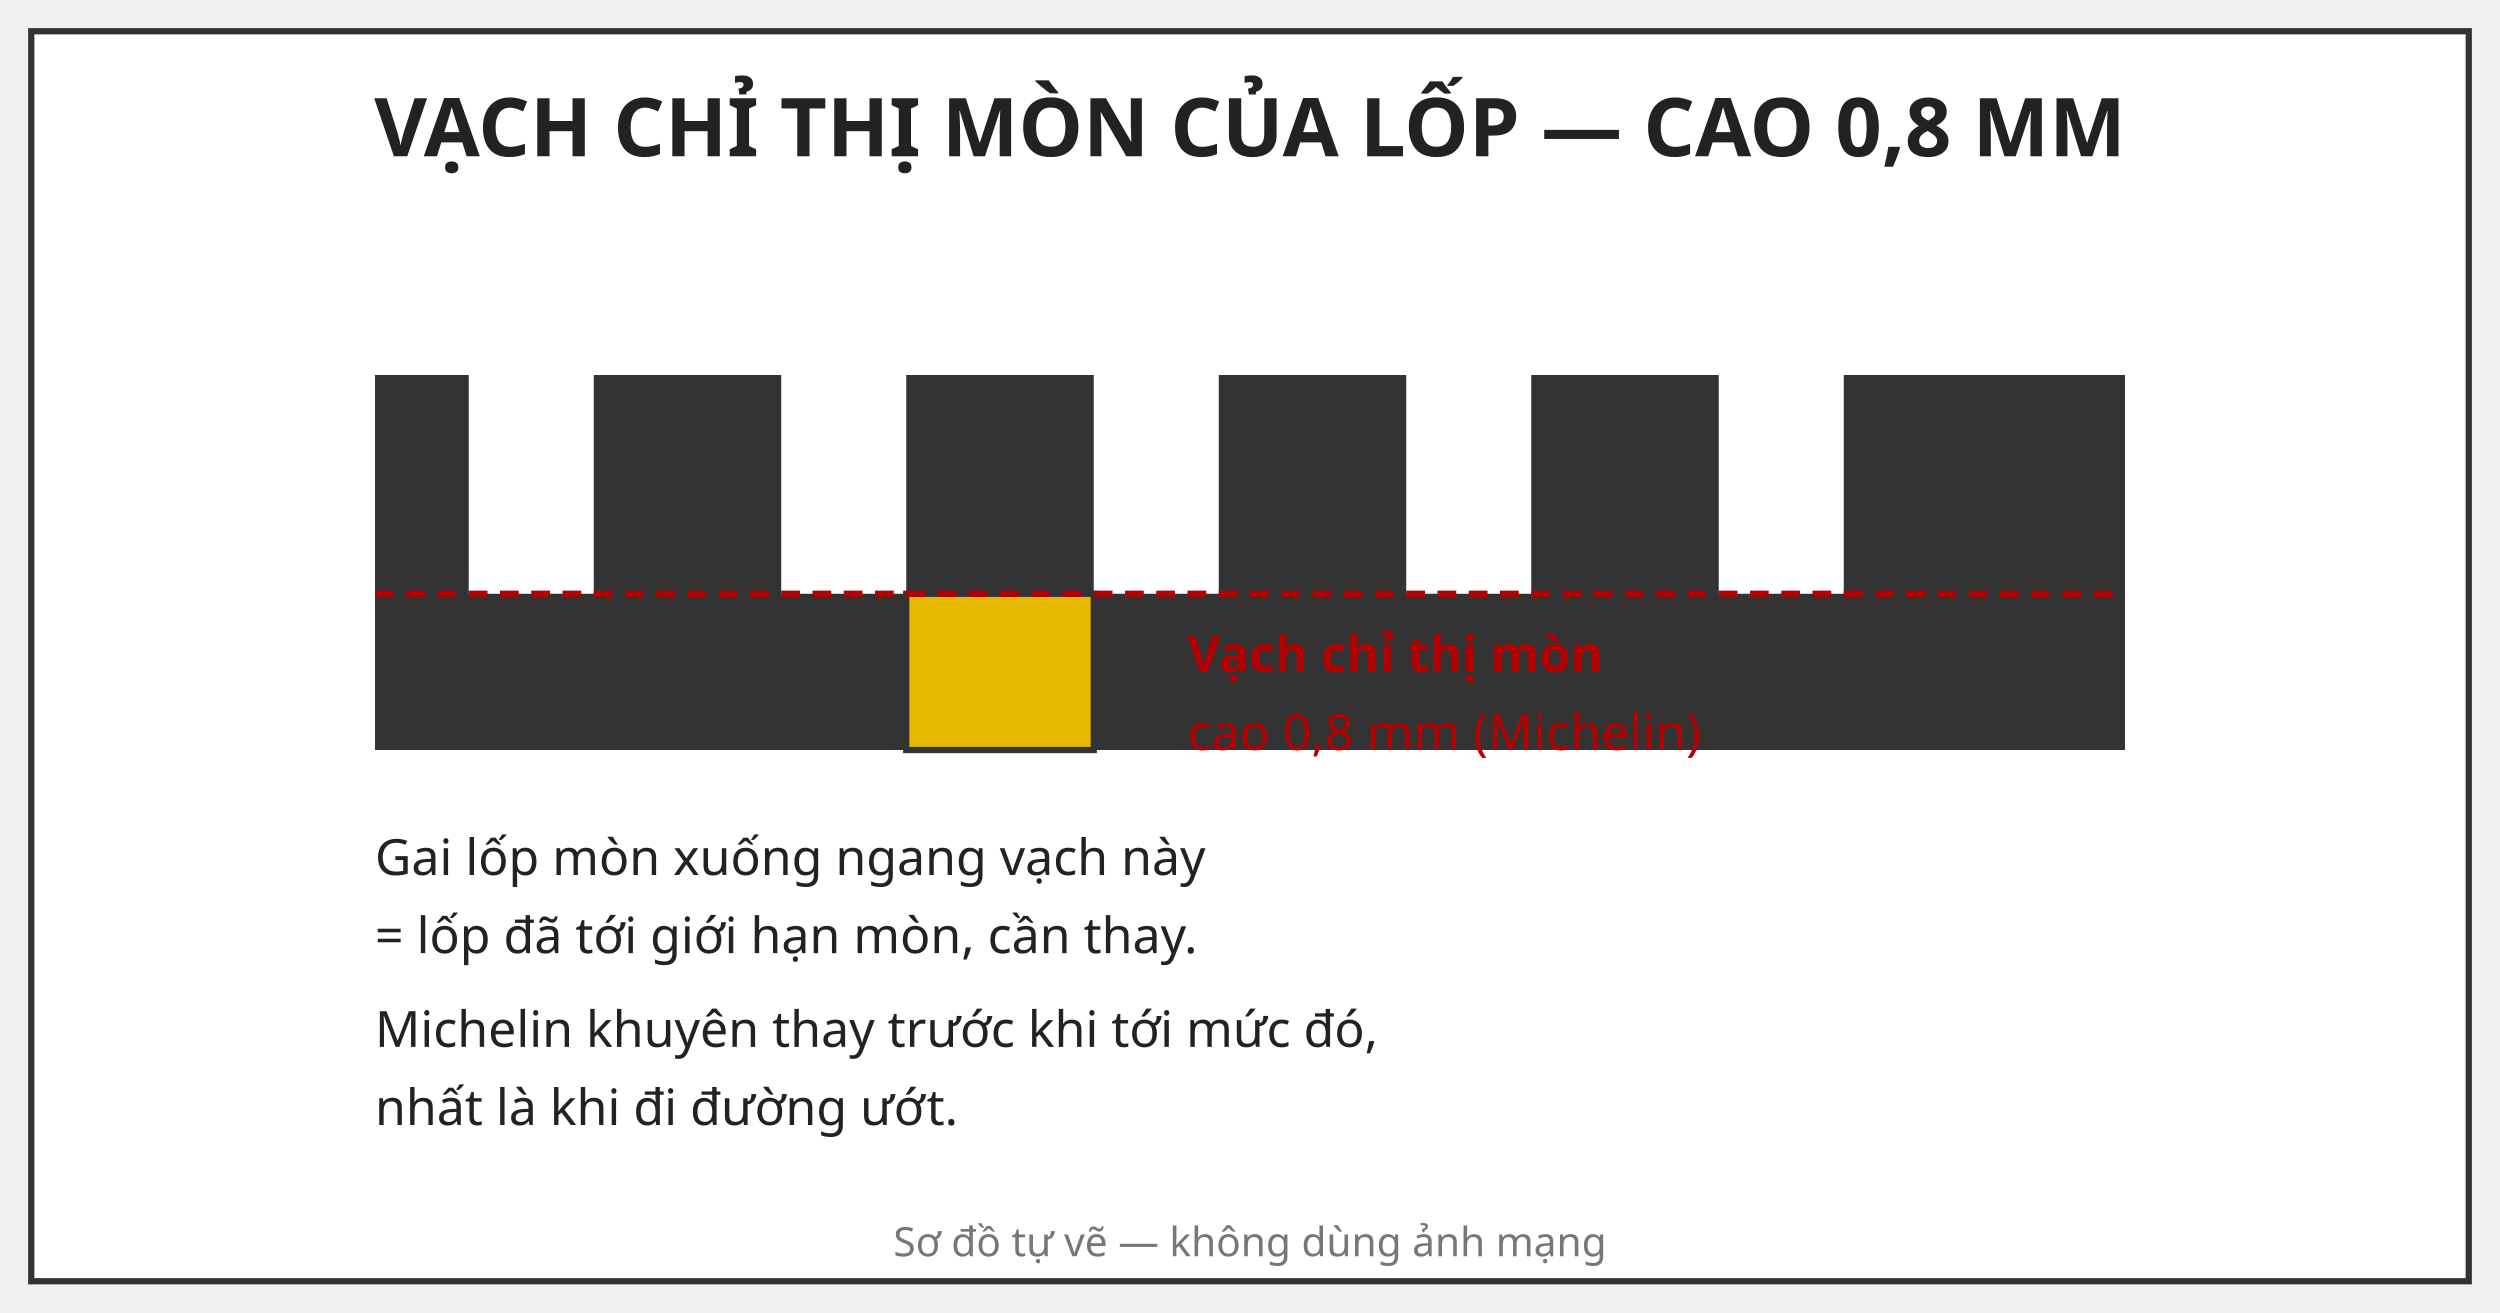
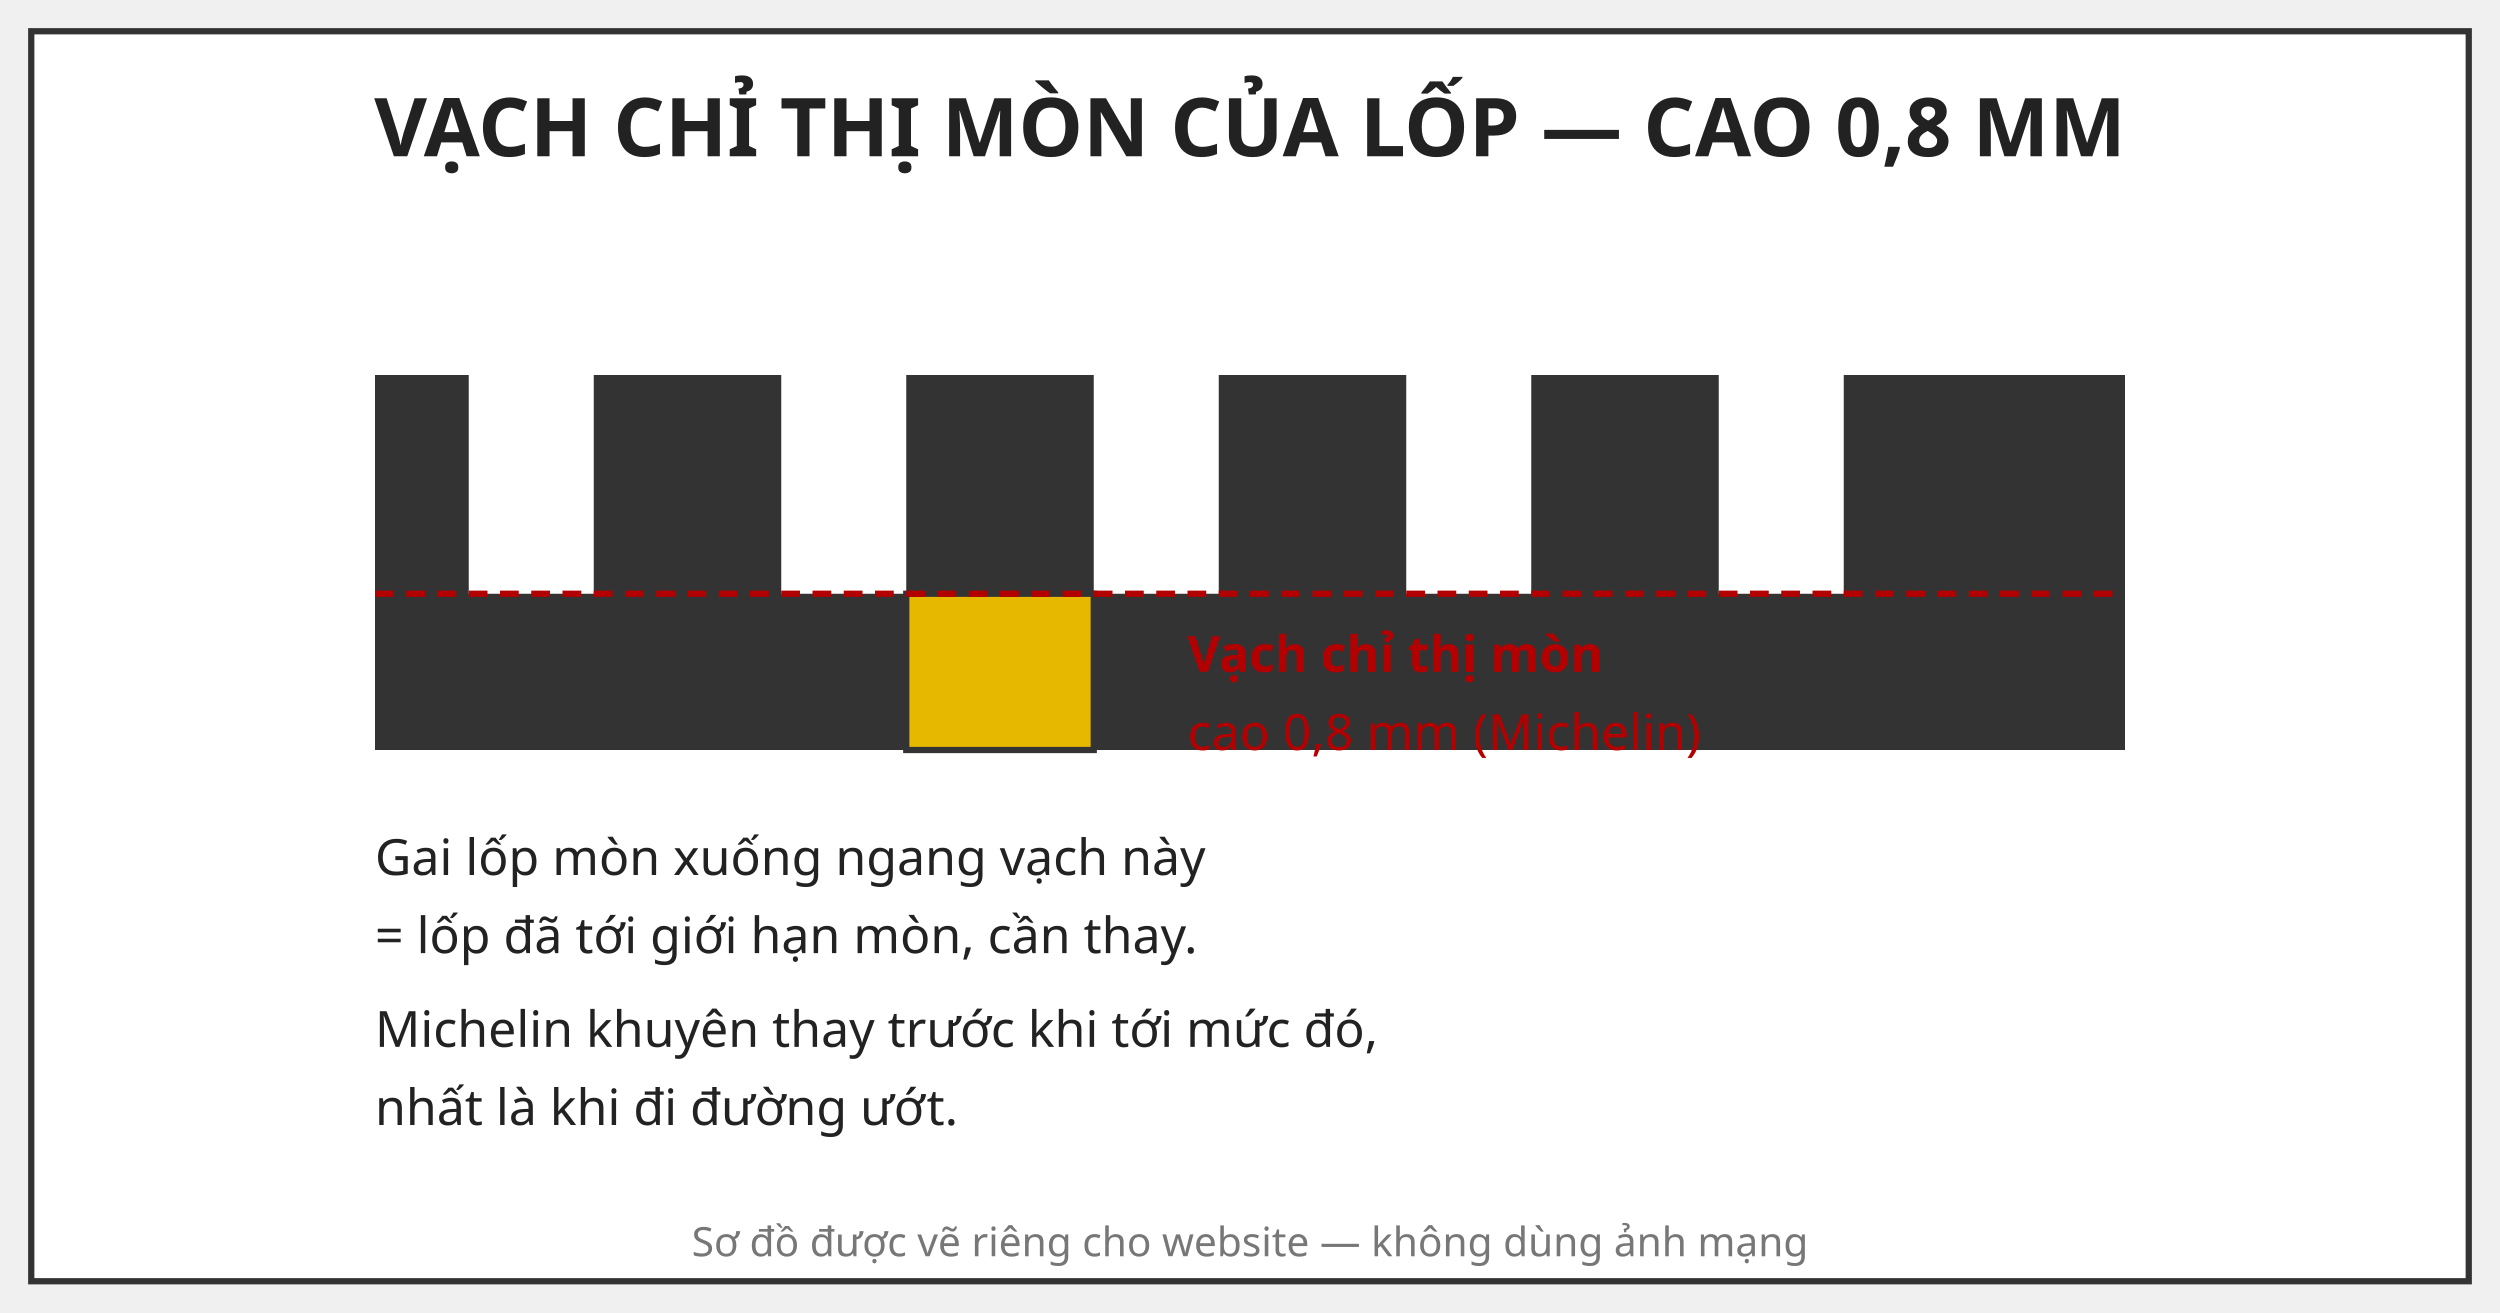
<svg xmlns="http://www.w3.org/2000/svg" width="800" height="420" viewBox="0 0 800 420" role="img" aria-labelledby="t3 d3">
  <rect x="10" y="10" width="780" height="400" fill="#ffffff" stroke="#333333" stroke-width="2" />
  <text x="400" y="50" text-anchor="middle" font-family="sans-serif" font-size="26" font-weight="bold" fill="#222222">VẠCH CHỈ THỊ MÒN CỦA LỐP — CAO 0,8 MM</text>
  <g font-family="sans-serif" font-size="16" fill="#222222">
    <rect x="120" y="120" width="560" height="120" fill="#333333" />
    <g fill="#ffffff">
      <rect x="150" y="120" width="40" height="70" />
      <rect x="250" y="120" width="40" height="70" />
      <rect x="350" y="120" width="40" height="70" />
      <rect x="450" y="120" width="40" height="70" />
      <rect x="550" y="120" width="40" height="70" />
    </g>
    <rect x="290" y="190" width="60" height="50" fill="#e6b800" stroke="#333333" stroke-width="2" />
    <text x="380" y="215" fill="#b30000" font-weight="bold">Vạch chỉ thị mòn</text>
    <text x="380" y="240" fill="#b30000">cao 0,8 mm (Michelin)</text>
    <line x1="120" y1="190" x2="680" y2="190" stroke="#b30000" stroke-width="2" stroke-dasharray="6 4" />
    <text x="120" y="280">Gai lốp mòn xuống ngang vạch này</text>
    <text x="120" y="305">= lốp đã tới giới hạn mòn, cần thay.</text>
    <text x="120" y="335">Michelin khuyên thay trước khi tới mức đó,</text>
    <text x="120" y="360">nhất là khi đi đường ướt.</text>
  </g>
-   <text x="400" y="402" text-anchor="middle" font-family="sans-serif" font-size="13" fill="#777777">Sơ đồ tự vẽ — không dùng ảnh mạng</text>
+   <text x="400" y="402" text-anchor="middle" font-family="sans-serif" font-size="13" fill="#777777">Sơ đồ được vẽ riêng cho website — không dùng ảnh mạng</text>
</svg>
